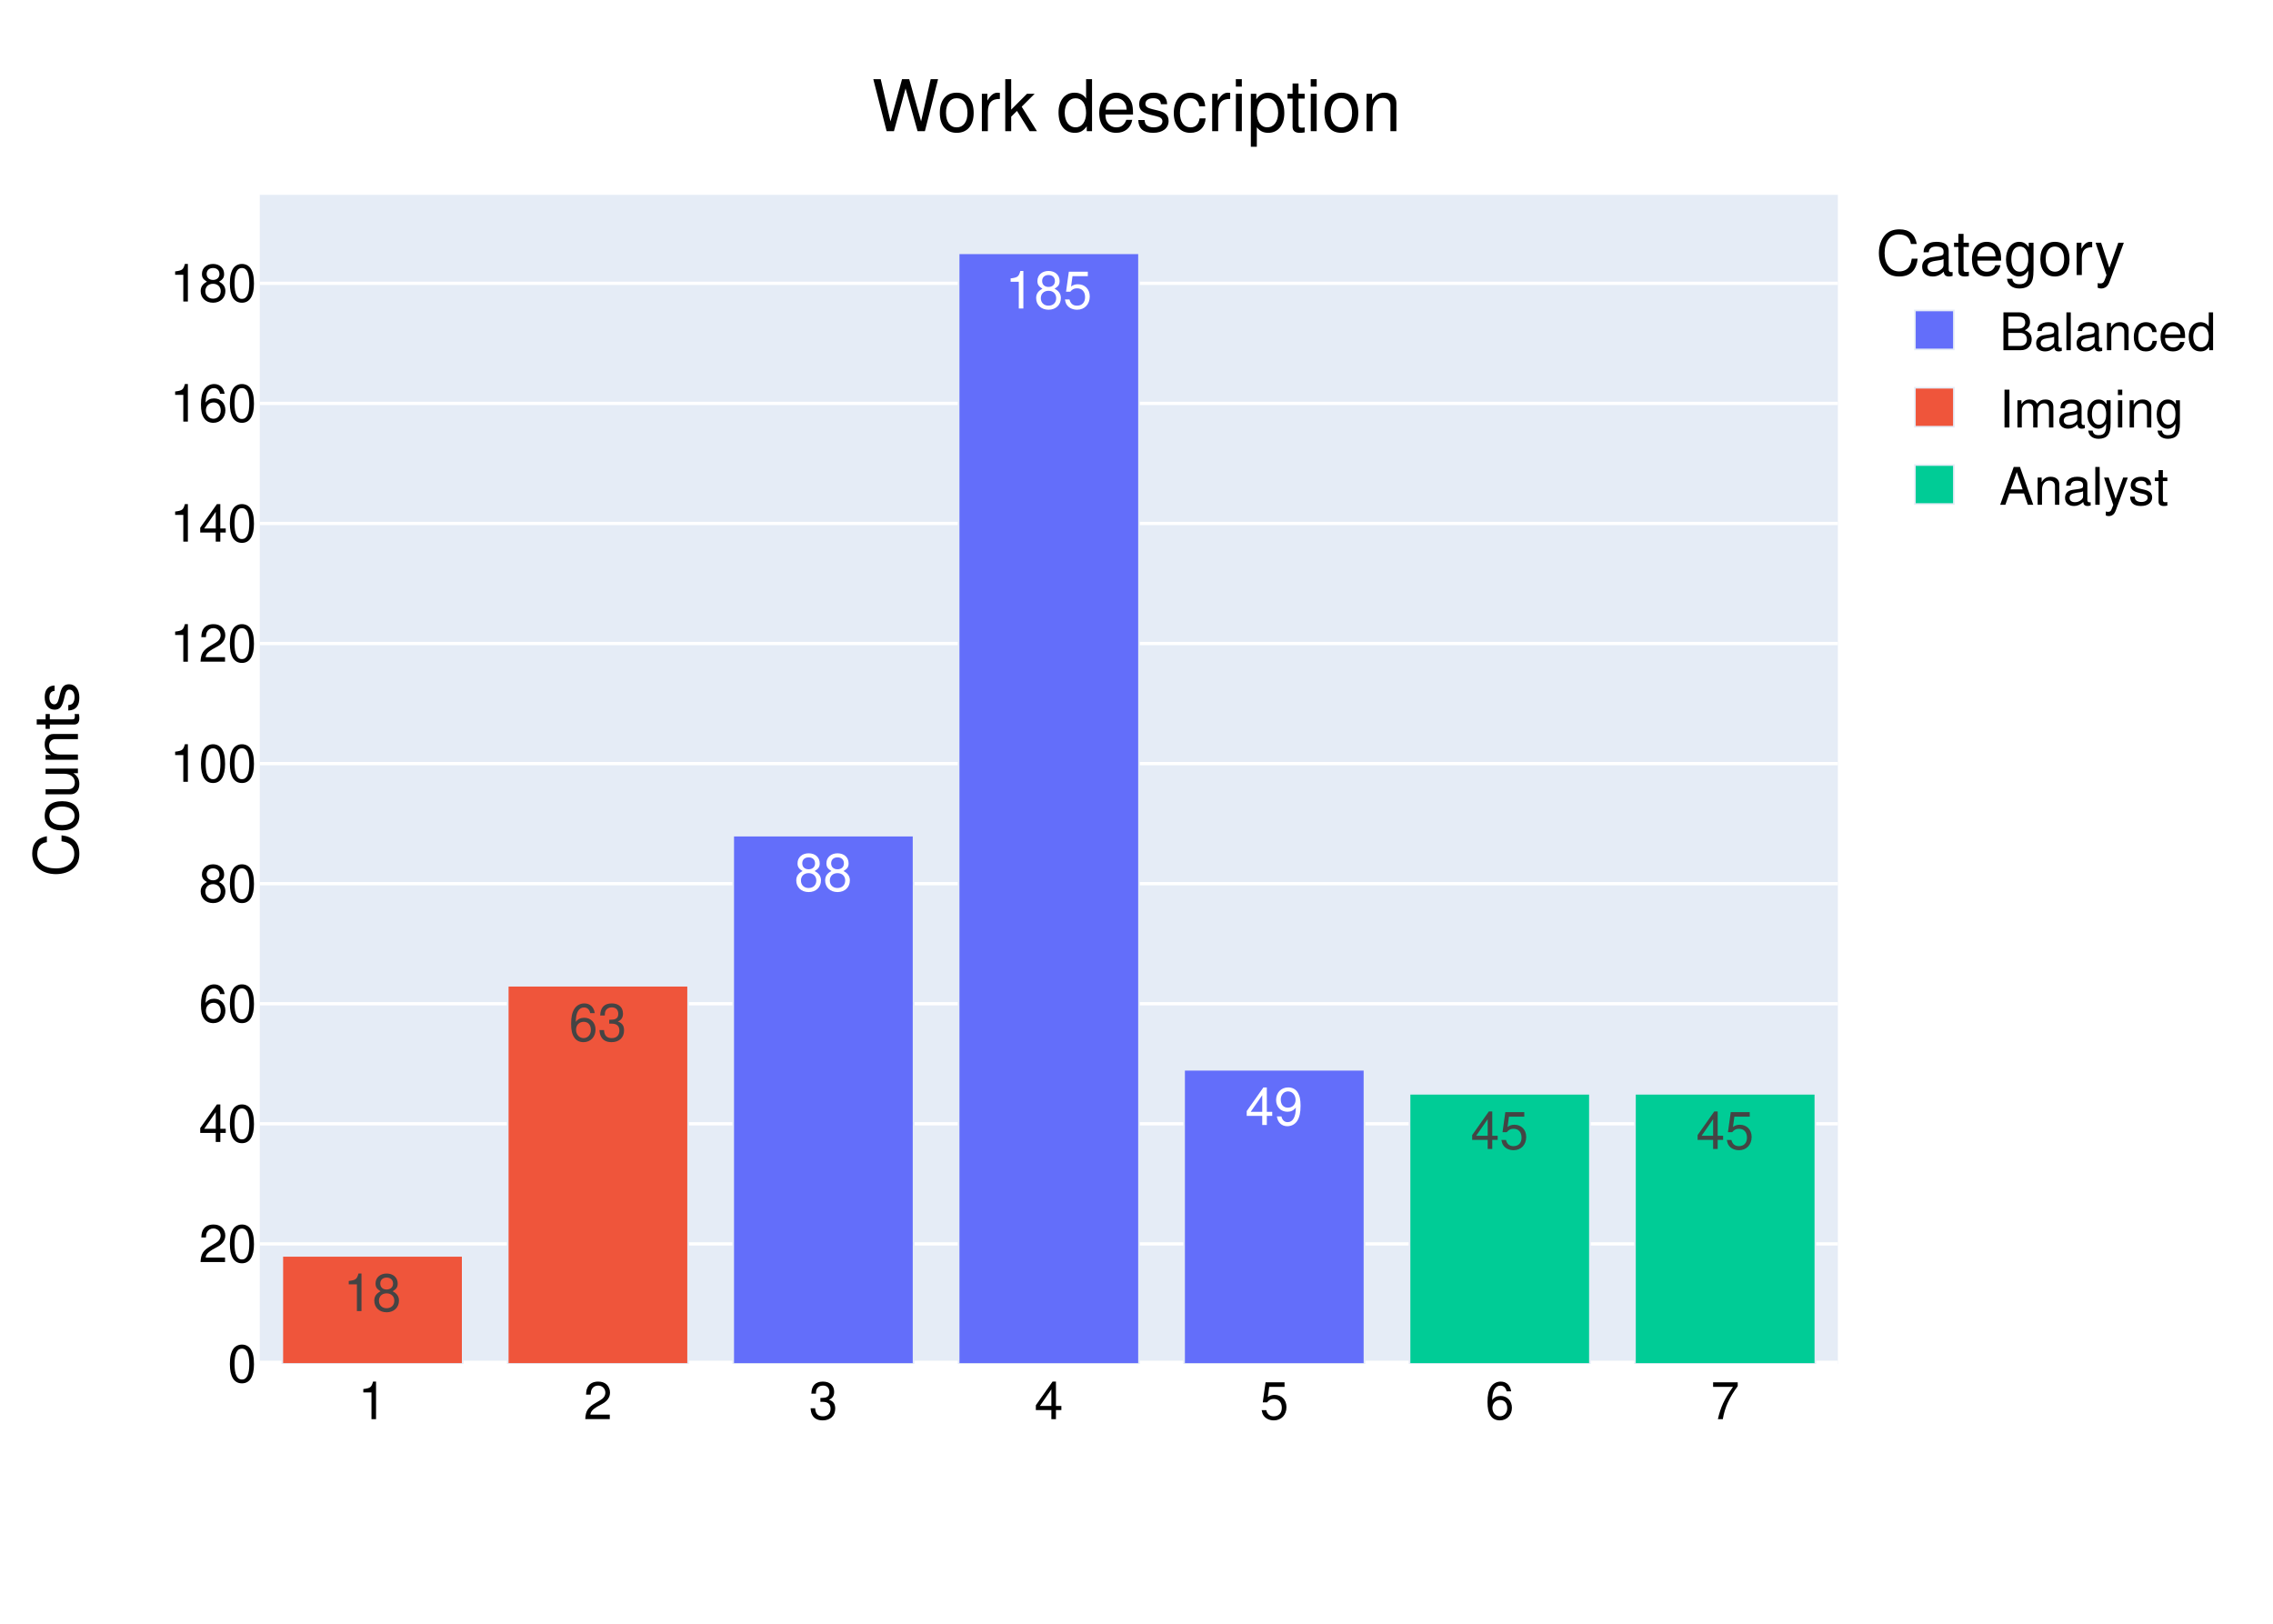
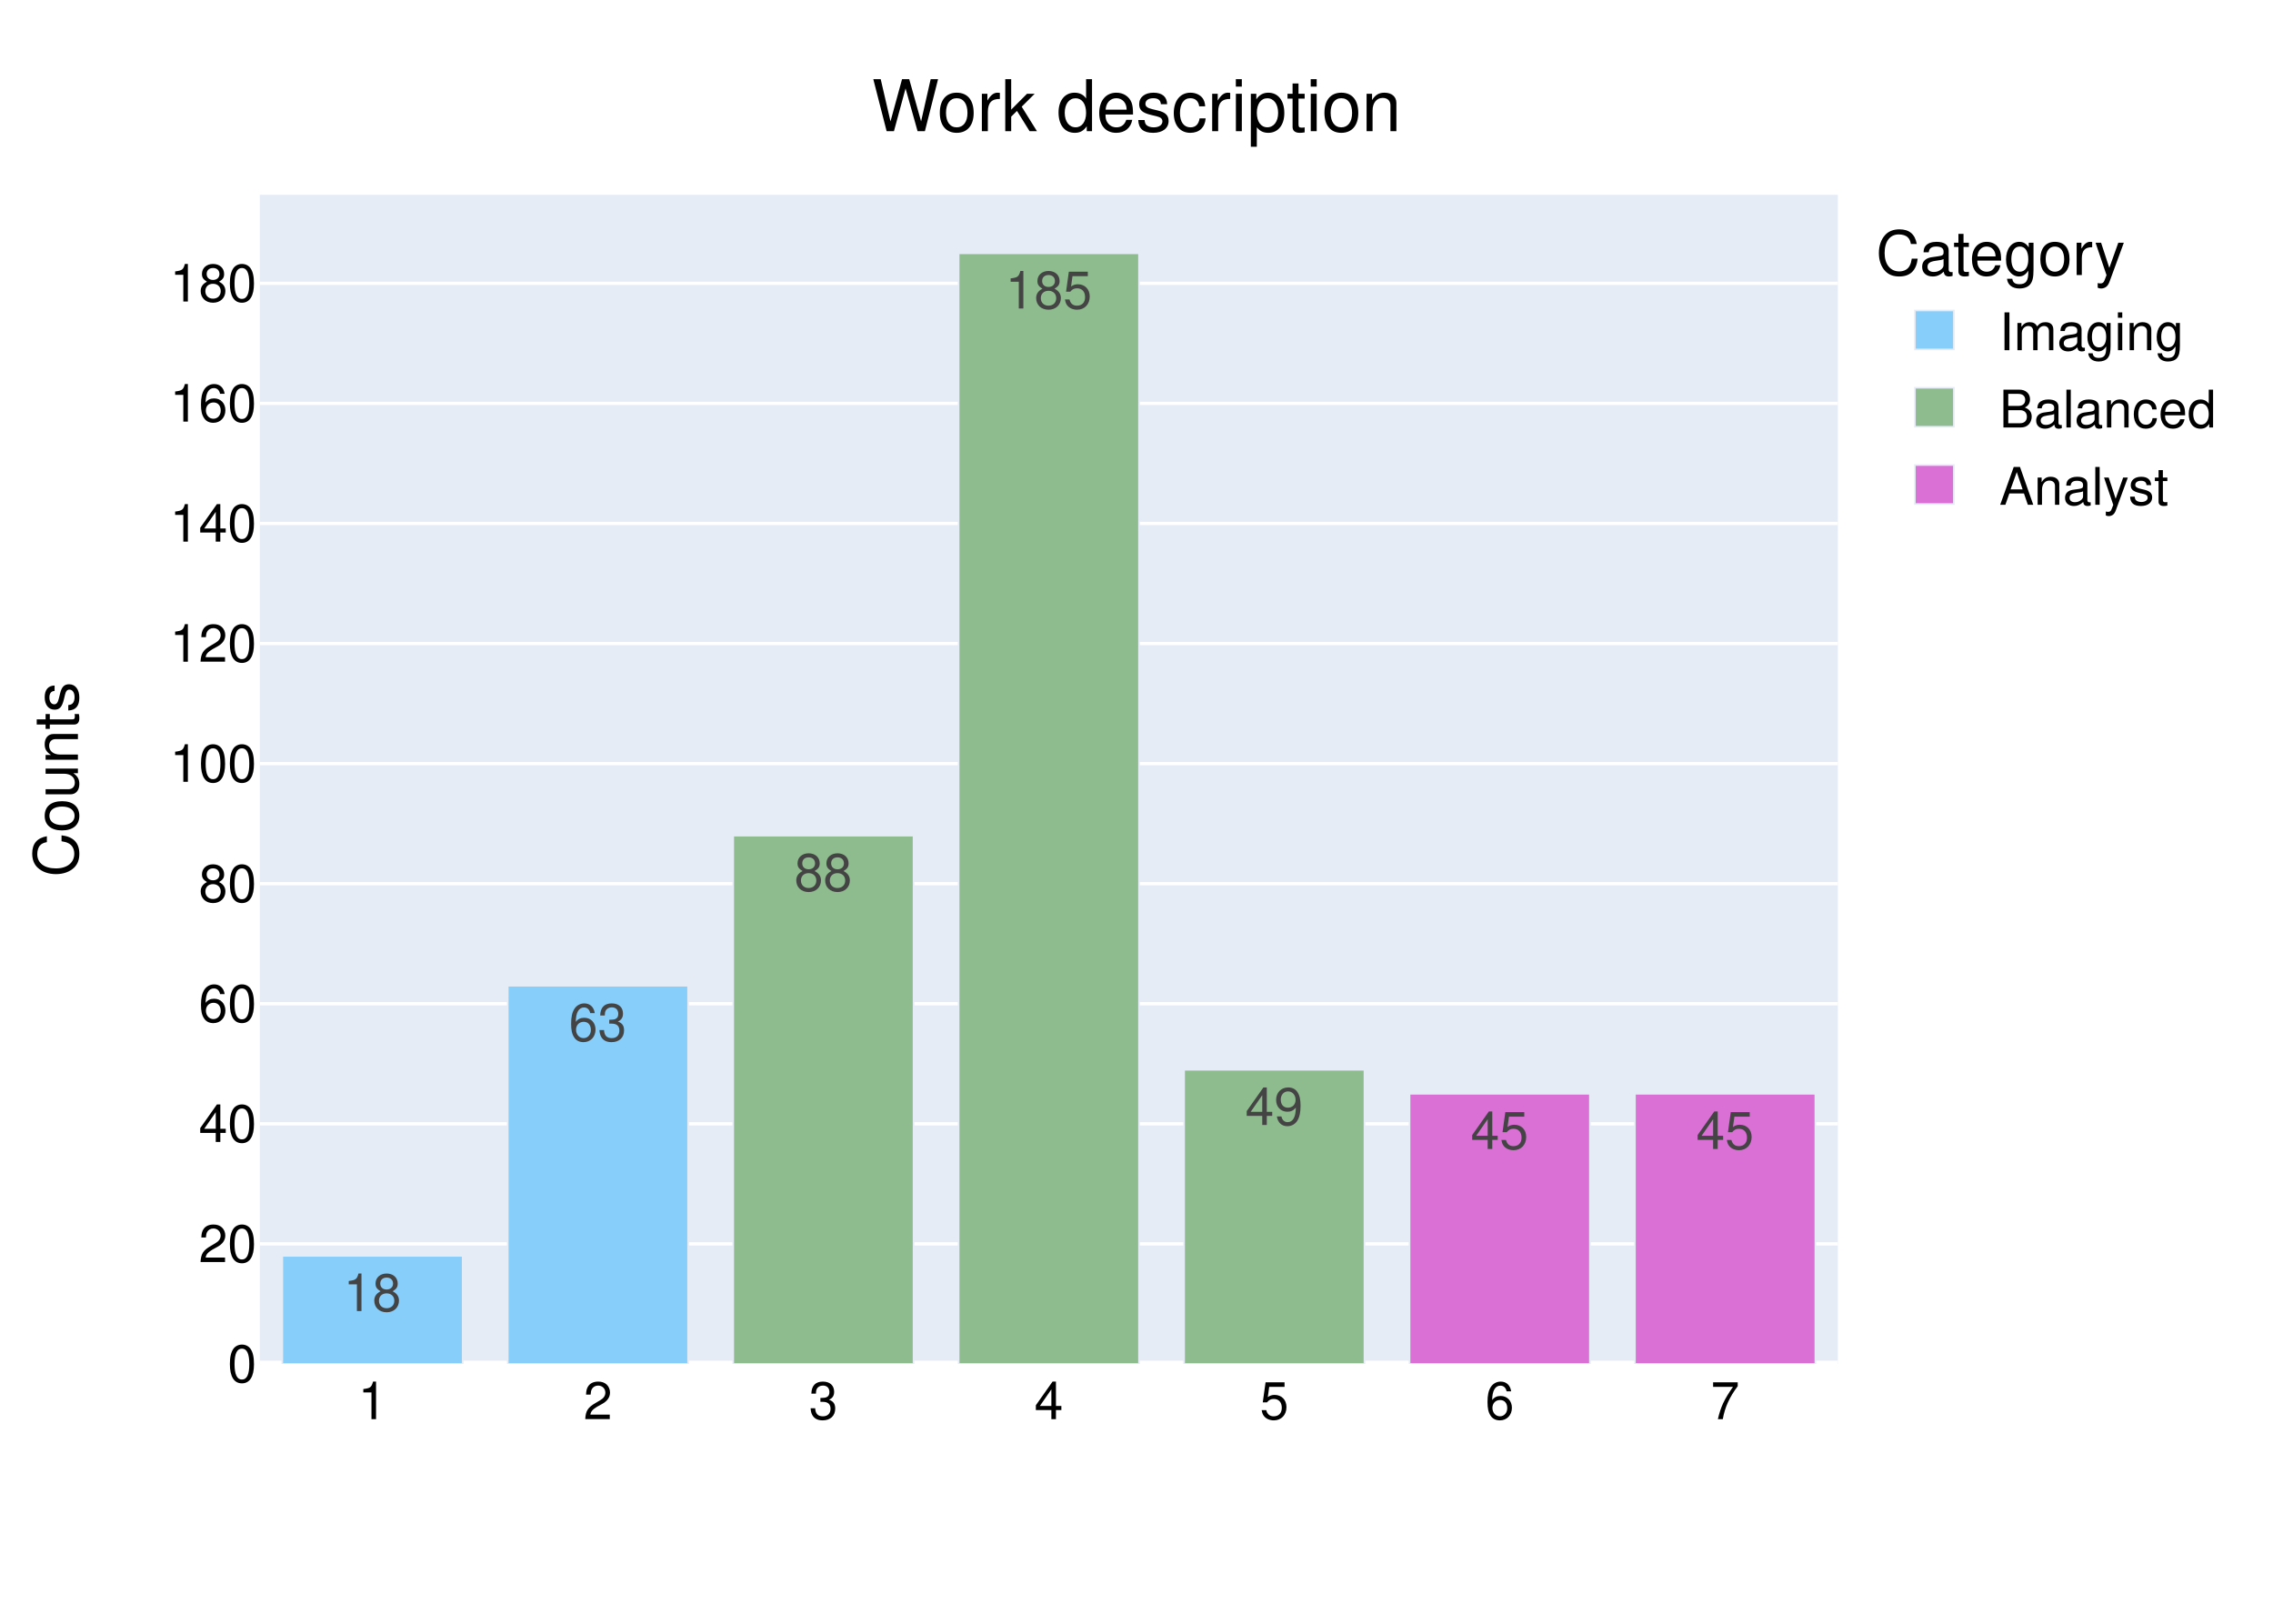
<svg xmlns="http://www.w3.org/2000/svg" class="main-svg" width="700" height="500" style="" viewBox="0 0 700 500">
  <rect x="0" y="0" width="700" height="500" style="fill: rgb(255, 255, 255); fill-opacity: 1;" />
-   <defs id="defs-6a8245">
+   <defs id="defs-c5c2fe">
    <g class="clips">
-       <clipPath id="clip6a8245xyplot" class="plotclip">
+       <clipPath id="clipc5c2fexyplot" class="plotclip">
        <rect width="486" height="360" />
      </clipPath>
-       <clipPath class="axesclip" id="clip6a8245x">
+       <clipPath class="axesclip" id="clipc5c2fex">
        <rect x="80" y="0" width="486" height="500" />
      </clipPath>
-       <clipPath class="axesclip" id="clip6a8245y">
+       <clipPath class="axesclip" id="clipc5c2fey">
        <rect x="0" y="60" width="700" height="360" />
      </clipPath>
-       <clipPath class="axesclip" id="clip6a8245xy">
+       <clipPath class="axesclip" id="clipc5c2fexy">
        <rect x="80" y="60" width="486" height="360" />
      </clipPath>
    </g>
    <g class="gradients" />
    <g class="patterns" />
  </defs>
  <g class="bglayer">
    <rect class="bg" x="80" y="60" width="486" height="360" style="fill: rgb(229, 236, 246); fill-opacity: 1; stroke-width: 0;" />
  </g>
  <g class="layer-below">
    <g class="imagelayer" />
    <g class="shapelayer" />
  </g>
  <g class="cartesianlayer">
    <g class="subplot xy">
      <g class="layer-subplot">
        <g class="shapelayer" />
        <g class="imagelayer" />
      </g>
      <g class="minor-gridlayer">
        <g class="x" />
        <g class="y" />
      </g>
      <g class="gridlayer">
        <g class="x" />
        <g class="y">
          <path class="ygrid crisp" transform="translate(0,383.03)" d="M80,0h486" style="stroke: rgb(255, 255, 255); stroke-opacity: 1; stroke-width: 1px;" />
          <path class="ygrid crisp" transform="translate(0,346.05)" d="M80,0h486" style="stroke: rgb(255, 255, 255); stroke-opacity: 1; stroke-width: 1px;" />
          <path class="ygrid crisp" transform="translate(0,309.08)" d="M80,0h486" style="stroke: rgb(255, 255, 255); stroke-opacity: 1; stroke-width: 1px;" />
          <path class="ygrid crisp" transform="translate(0,272.11)" d="M80,0h486" style="stroke: rgb(255, 255, 255); stroke-opacity: 1; stroke-width: 1px;" />
          <path class="ygrid crisp" transform="translate(0,235.14)" d="M80,0h486" style="stroke: rgb(255, 255, 255); stroke-opacity: 1; stroke-width: 1px;" />
          <path class="ygrid crisp" transform="translate(0,198.16)" d="M80,0h486" style="stroke: rgb(255, 255, 255); stroke-opacity: 1; stroke-width: 1px;" />
          <path class="ygrid crisp" transform="translate(0,161.19)" d="M80,0h486" style="stroke: rgb(255, 255, 255); stroke-opacity: 1; stroke-width: 1px;" />
          <path class="ygrid crisp" transform="translate(0,124.22)" d="M80,0h486" style="stroke: rgb(255, 255, 255); stroke-opacity: 1; stroke-width: 1px;" />
          <path class="ygrid crisp" transform="translate(0,87.24)" d="M80,0h486" style="stroke: rgb(255, 255, 255); stroke-opacity: 1; stroke-width: 1px;" />
        </g>
      </g>
      <g class="zerolinelayer">
        <path class="yzl zl crisp" transform="translate(0,420)" d="M80,0h486" style="stroke: rgb(255, 255, 255); stroke-opacity: 1; stroke-width: 2px;" />
      </g>
      <path class="xlines-below" />
      <path class="ylines-below" />
      <g class="overlines-below" />
      <g class="xaxislayer-below" />
      <g class="yaxislayer-below" />
      <g class="overaxes-below" />
-       <g class="plot" transform="translate(80,60)" clip-path="url(#clip6a8245xyplot)">
+       <g class="plot" transform="translate(80,60)" clip-path="url(#clipc5c2fexyplot)">
        <g class="barlayer mlayer">
          <g class="trace bars" style="opacity: 1;">
            <g class="points">
              <g class="point">
-                 <path d="M215.23,360V18H270.77V360Z" style="vector-effect: non-scaling-stroke; opacity: 1; stroke-width: 0.5px; fill: rgb(99, 110, 250); fill-opacity: 1; stroke: rgb(229, 236, 246); stroke-opacity: 1;" />
-                 <text class="bartext bartext-inside" text-anchor="middle" data-notex="1" x="0" y="0" style="font-family: Helvetica; font-size: 16px; fill: rgb(255, 255, 255); fill-opacity: 1; white-space: pre;" transform="translate(242.9531,35)">185</text>
-               </g>
-               <g class="point">
-                 <path d="M145.8,360V197.32H201.34V360Z" style="vector-effect: non-scaling-stroke; opacity: 1; stroke-width: 0.5px; fill: rgb(99, 110, 250); fill-opacity: 1; stroke: rgb(229, 236, 246); stroke-opacity: 1;" />
-                 <text class="bartext bartext-inside" text-anchor="middle" data-notex="1" x="0" y="0" style="font-family: Helvetica; font-size: 16px; fill: rgb(255, 255, 255); fill-opacity: 1; white-space: pre;" transform="translate(173.5231,214.32)">88</text>
-               </g>
-               <g class="point">
-                 <path d="M284.66,360V269.42H340.2V360Z" style="vector-effect: non-scaling-stroke; opacity: 1; stroke-width: 0.5px; fill: rgb(99, 110, 250); fill-opacity: 1; stroke: rgb(229, 236, 246); stroke-opacity: 1;" />
-                 <text class="bartext bartext-inside" text-anchor="middle" data-notex="1" x="0" y="0" style="font-family: Helvetica; font-size: 16px; fill: rgb(255, 255, 255); fill-opacity: 1; white-space: pre;" transform="translate(312.3831,286.42)">49</text>
+                 <path d="M6.94,360V326.72H62.49V360Z" style="vector-effect: non-scaling-stroke; opacity: 1; stroke-width: 0.5px; fill: rgb(135, 206, 250); fill-opacity: 1; stroke: rgb(229, 236, 246); stroke-opacity: 1;" />
+                 <text class="bartext bartext-inside" text-anchor="middle" data-notex="1" x="0" y="0" style="font-family: Helvetica; font-size: 16px; fill: rgb(68, 68, 68); fill-opacity: 1; white-space: pre;" transform="translate(34.66813,343.72)">18</text>
+               </g>
+               <g class="point">
+                 <path d="M76.37,360V243.54H131.91V360Z" style="vector-effect: non-scaling-stroke; opacity: 1; stroke-width: 0.5px; fill: rgb(135, 206, 250); fill-opacity: 1; stroke: rgb(229, 236, 246); stroke-opacity: 1;" />
+                 <text class="bartext bartext-inside" text-anchor="middle" data-notex="1" x="0" y="0" style="font-family: Helvetica; font-size: 16px; fill: rgb(68, 68, 68); fill-opacity: 1; white-space: pre;" transform="translate(104.0931,260.54)">63</text>
              </g>
            </g>
          </g>
          <g class="trace bars" style="opacity: 1;">
            <g class="points">
              <g class="point">
-                 <path d="M76.37,360V243.54H131.91V360Z" style="vector-effect: non-scaling-stroke; opacity: 1; stroke-width: 0.5px; fill: rgb(239, 85, 59); fill-opacity: 1; stroke: rgb(229, 236, 246); stroke-opacity: 1;" />
-                 <text class="bartext bartext-inside" text-anchor="middle" data-notex="1" x="0" y="0" style="font-family: Helvetica; font-size: 16px; fill: rgb(68, 68, 68); fill-opacity: 1; white-space: pre;" transform="translate(104.0931,260.54)">63</text>
-               </g>
-               <g class="point">
-                 <path d="M6.94,360V326.72H62.49V360Z" style="vector-effect: non-scaling-stroke; opacity: 1; stroke-width: 0.5px; fill: rgb(239, 85, 59); fill-opacity: 1; stroke: rgb(229, 236, 246); stroke-opacity: 1;" />
-                 <text class="bartext bartext-inside" text-anchor="middle" data-notex="1" x="0" y="0" style="font-family: Helvetica; font-size: 16px; fill: rgb(68, 68, 68); fill-opacity: 1; white-space: pre;" transform="translate(34.66813,343.72)">18</text>
+                 <path d="M145.8,360V197.32H201.34V360Z" style="vector-effect: non-scaling-stroke; opacity: 1; stroke-width: 0.5px; fill: rgb(143, 188, 143); fill-opacity: 1; stroke: rgb(229, 236, 246); stroke-opacity: 1;" />
+                 <text class="bartext bartext-inside" text-anchor="middle" data-notex="1" x="0" y="0" style="font-family: Helvetica; font-size: 16px; fill: rgb(68, 68, 68); fill-opacity: 1; white-space: pre;" transform="translate(173.5231,214.32)">88</text>
+               </g>
+               <g class="point">
+                 <path d="M215.23,360V18H270.77V360Z" style="vector-effect: non-scaling-stroke; opacity: 1; stroke-width: 0.5px; fill: rgb(143, 188, 143); fill-opacity: 1; stroke: rgb(229, 236, 246); stroke-opacity: 1;" />
+                 <text class="bartext bartext-inside" text-anchor="middle" data-notex="1" x="0" y="0" style="font-family: Helvetica; font-size: 16px; fill: rgb(68, 68, 68); fill-opacity: 1; white-space: pre;" transform="translate(242.9531,35)">185</text>
+               </g>
+               <g class="point">
+                 <path d="M284.66,360V269.42H340.2V360Z" style="vector-effect: non-scaling-stroke; opacity: 1; stroke-width: 0.5px; fill: rgb(143, 188, 143); fill-opacity: 1; stroke: rgb(229, 236, 246); stroke-opacity: 1;" />
+                 <text class="bartext bartext-inside" text-anchor="middle" data-notex="1" x="0" y="0" style="font-family: Helvetica; font-size: 16px; fill: rgb(68, 68, 68); fill-opacity: 1; white-space: pre;" transform="translate(312.3831,286.42)">49</text>
              </g>
            </g>
          </g>
          <g class="trace bars" style="opacity: 1;">
            <g class="points">
              <g class="point">
-                 <path d="M354.09,360V276.81H409.63V360Z" style="vector-effect: non-scaling-stroke; opacity: 1; stroke-width: 0.5px; fill: rgb(0, 204, 150); fill-opacity: 1; stroke: rgb(229, 236, 246); stroke-opacity: 1;" />
+                 <path d="M354.09,360V276.81H409.63V360Z" style="vector-effect: non-scaling-stroke; opacity: 1; stroke-width: 0.5px; fill: rgb(218, 112, 214); fill-opacity: 1; stroke: rgb(229, 236, 246); stroke-opacity: 1;" />
                <text class="bartext bartext-inside" text-anchor="middle" data-notex="1" x="0" y="0" style="font-family: Helvetica; font-size: 16px; fill: rgb(68, 68, 68); fill-opacity: 1; white-space: pre;" transform="translate(381.8131,293.81)">45</text>
              </g>
              <g class="point">
-                 <path d="M423.51,360V276.81H479.06V360Z" style="vector-effect: non-scaling-stroke; opacity: 1; stroke-width: 0.5px; fill: rgb(0, 204, 150); fill-opacity: 1; stroke: rgb(229, 236, 246); stroke-opacity: 1;" />
+                 <path d="M423.51,360V276.81H479.06V360Z" style="vector-effect: non-scaling-stroke; opacity: 1; stroke-width: 0.5px; fill: rgb(218, 112, 214); fill-opacity: 1; stroke: rgb(229, 236, 246); stroke-opacity: 1;" />
                <text class="bartext bartext-inside" text-anchor="middle" data-notex="1" x="0" y="0" style="font-family: Helvetica; font-size: 16px; fill: rgb(68, 68, 68); fill-opacity: 1; white-space: pre;" transform="translate(451.2381,293.81)">45</text>
              </g>
            </g>
          </g>
        </g>
      </g>
      <g class="overplot" />
      <path class="xlines-above crisp" d="M0,0" style="fill: none;" />
      <path class="ylines-above crisp" d="M0,0" style="fill: none;" />
      <g class="overlines-above" />
      <g class="xaxislayer-above">
        <g class="xtick">
          <text text-anchor="middle" x="0" y="437" transform="translate(114.71,0)" style="font-family: Helvetica; font-size: 16px; fill: rgb(0, 0, 0); fill-opacity: 1; white-space: pre; opacity: 1;">1</text>
        </g>
        <g class="xtick">
          <text text-anchor="middle" x="0" y="437" style="font-family: Helvetica; font-size: 16px; fill: rgb(0, 0, 0); fill-opacity: 1; white-space: pre; opacity: 1;" transform="translate(184.14,0)">2</text>
        </g>
        <g class="xtick">
          <text text-anchor="middle" x="0" y="437" style="font-family: Helvetica; font-size: 16px; fill: rgb(0, 0, 0); fill-opacity: 1; white-space: pre; opacity: 1;" transform="translate(253.57,0)">3</text>
        </g>
        <g class="xtick">
          <text text-anchor="middle" x="0" y="437" style="font-family: Helvetica; font-size: 16px; fill: rgb(0, 0, 0); fill-opacity: 1; white-space: pre; opacity: 1;" transform="translate(323,0)">4</text>
        </g>
        <g class="xtick">
          <text text-anchor="middle" x="0" y="437" style="font-family: Helvetica; font-size: 16px; fill: rgb(0, 0, 0); fill-opacity: 1; white-space: pre; opacity: 1;" transform="translate(392.43,0)">5</text>
        </g>
        <g class="xtick">
          <text text-anchor="middle" x="0" y="437" style="font-family: Helvetica; font-size: 16px; fill: rgb(0, 0, 0); fill-opacity: 1; white-space: pre; opacity: 1;" transform="translate(461.86,0)">6</text>
        </g>
        <g class="xtick">
          <text text-anchor="middle" x="0" y="437" style="font-family: Helvetica; font-size: 16px; fill: rgb(0, 0, 0); fill-opacity: 1; white-space: pre; opacity: 1;" transform="translate(531.29,0)">7</text>
        </g>
      </g>
      <g class="yaxislayer-above">
        <g class="ytick">
          <text text-anchor="end" x="79" y="5.6" transform="translate(0,420)" style="font-family: Helvetica; font-size: 16px; fill: rgb(0, 0, 0); fill-opacity: 1; white-space: pre; opacity: 1;">0</text>
        </g>
        <g class="ytick">
          <text text-anchor="end" x="79" y="5.6" style="font-family: Helvetica; font-size: 16px; fill: rgb(0, 0, 0); fill-opacity: 1; white-space: pre; opacity: 1;" transform="translate(0,383.03)">20</text>
        </g>
        <g class="ytick">
          <text text-anchor="end" x="79" y="5.6" style="font-family: Helvetica; font-size: 16px; fill: rgb(0, 0, 0); fill-opacity: 1; white-space: pre; opacity: 1;" transform="translate(0,346.05)">40</text>
        </g>
        <g class="ytick">
          <text text-anchor="end" x="79" y="5.6" style="font-family: Helvetica; font-size: 16px; fill: rgb(0, 0, 0); fill-opacity: 1; white-space: pre; opacity: 1;" transform="translate(0,309.08)">60</text>
        </g>
        <g class="ytick">
          <text text-anchor="end" x="79" y="5.6" style="font-family: Helvetica; font-size: 16px; fill: rgb(0, 0, 0); fill-opacity: 1; white-space: pre; opacity: 1;" transform="translate(0,272.11)">80</text>
        </g>
        <g class="ytick">
          <text text-anchor="end" x="79" y="5.6" style="font-family: Helvetica; font-size: 16px; fill: rgb(0, 0, 0); fill-opacity: 1; white-space: pre; opacity: 1;" transform="translate(0,235.14)">100</text>
        </g>
        <g class="ytick">
          <text text-anchor="end" x="79" y="5.6" style="font-family: Helvetica; font-size: 16px; fill: rgb(0, 0, 0); fill-opacity: 1; white-space: pre; opacity: 1;" transform="translate(0,198.16)">120</text>
        </g>
        <g class="ytick">
          <text text-anchor="end" x="79" y="5.6" style="font-family: Helvetica; font-size: 16px; fill: rgb(0, 0, 0); fill-opacity: 1; white-space: pre; opacity: 1;" transform="translate(0,161.19)">140</text>
        </g>
        <g class="ytick">
          <text text-anchor="end" x="79" y="5.6" style="font-family: Helvetica; font-size: 16px; fill: rgb(0, 0, 0); fill-opacity: 1; white-space: pre; opacity: 1;" transform="translate(0,124.22)">160</text>
        </g>
        <g class="ytick">
          <text text-anchor="end" x="79" y="5.6" style="font-family: Helvetica; font-size: 16px; fill: rgb(0, 0, 0); fill-opacity: 1; white-space: pre; opacity: 1;" transform="translate(0,87.24)">180</text>
        </g>
      </g>
      <g class="overaxes-above" />
    </g>
  </g>
  <g class="polarlayer" />
  <g class="smithlayer" />
  <g class="ternarylayer" />
  <g class="geolayer" />
  <g class="funnelarealayer" />
  <g class="pielayer" />
  <g class="iciclelayer" />
  <g class="treemaplayer" />
  <g class="sunburstlayer" />
  <g class="glimages" />
-   <defs id="topdefs-6a8245">
+   <defs id="topdefs-c5c2fe">
    <g class="clips" />
-     <clipPath id="legend6a8245">
+     <clipPath id="legendc5c2fe">
      <rect width="112" height="107" x="0" y="0" />
    </clipPath>
  </defs>
  <g class="layer-above">
    <g class="imagelayer" />
    <g class="shapelayer" />
  </g>
  <g class="infolayer">
    <g class="legend" pointer-events="all" transform="translate(575.72,60)">
-       <rect class="bg" shape-rendering="crispEdges" style="stroke: rgb(68, 68, 68); stroke-opacity: 1; fill: rgb(255, 255, 255); fill-opacity: 1; stroke-width: 0px;" width="112" height="107" x="0" y="0" />
-       <g class="scrollbox" transform="" clip-path="url(#legend6a8245)">
+       <rect class="bg" shape-rendering="crispEdges" width="112" height="107" x="0" y="0" style="stroke: rgb(68, 68, 68); stroke-opacity: 1; fill: rgb(255, 255, 255); fill-opacity: 1; stroke-width: 0px;" />
+       <g class="scrollbox" transform="" clip-path="url(#legendc5c2fe)">
        <text class="legendtitletext" text-anchor="start" x="2" y="24.7" style="font-family: Helvetica; font-size: 19px; fill: rgb(0, 0, 0); fill-opacity: 1; white-space: pre;">Category</text>
-         <g class="groups" transform="">
+         <g class="groups">
          <g class="traces" transform="translate(0,41.6)" style="opacity: 1;">
+             <text class="legendtext" text-anchor="start" x="40" y="6.24" style="font-family: Helvetica; font-size: 16px; fill: rgb(0, 0, 0); fill-opacity: 1; white-space: pre;">Imaging</text>
+             <g class="layers" style="opacity: 1;">
+               <g class="legendfill" />
+               <g class="legendlines" />
+               <g class="legendsymbols">
+                 <g class="legendpoints">
+                   <path class="legendundefined" d="M6,6H-6V-6H6Z" transform="translate(20,0)" style="stroke-width: 0.5px; fill: rgb(135, 206, 250); fill-opacity: 1; stroke: rgb(229, 236, 246); stroke-opacity: 1;" />
+                 </g>
+               </g>
+             </g>
+             <rect class="legendtoggle" x="0" y="-11.9" width="106.719" height="23.8" style="fill: rgb(0, 0, 0); fill-opacity: 0;" />
+           </g>
+           <g class="traces" transform="translate(0,65.4)" style="opacity: 1;">
            <text class="legendtext" text-anchor="start" x="40" y="6.24" style="font-family: Helvetica; font-size: 16px; fill: rgb(0, 0, 0); fill-opacity: 1; white-space: pre;">Balanced</text>
            <g class="layers" style="opacity: 1;">
              <g class="legendfill" />
              <g class="legendlines" />
              <g class="legendsymbols">
                <g class="legendpoints">
-                   <path class="legendundefined" d="M6,6H-6V-6H6Z" transform="translate(20,0)" style="stroke-width: 0.5px; fill: rgb(99, 110, 250); fill-opacity: 1; stroke: rgb(229, 236, 246); stroke-opacity: 1;" />
+                   <path class="legendundefined" d="M6,6H-6V-6H6Z" transform="translate(20,0)" style="stroke-width: 0.5px; fill: rgb(143, 188, 143); fill-opacity: 1; stroke: rgb(229, 236, 246); stroke-opacity: 1;" />
                </g>
              </g>
            </g>
            <rect class="legendtoggle" x="0" y="-11.9" width="106.719" height="23.8" style="fill: rgb(0, 0, 0); fill-opacity: 0;" />
          </g>
-         </g>
-         <g class="groups" transform="">
-           <g class="traces" transform="translate(0,65.4)" style="opacity: 1;">
-             <text class="legendtext" text-anchor="start" x="40" y="6.24" style="font-family: Helvetica; font-size: 16px; fill: rgb(0, 0, 0); fill-opacity: 1; white-space: pre;">Imaging</text>
-             <g class="layers" style="opacity: 1;">
-               <g class="legendfill" />
-               <g class="legendlines" />
-               <g class="legendsymbols">
-                 <g class="legendpoints">
-                   <path class="legendundefined" d="M6,6H-6V-6H6Z" transform="translate(20,0)" style="stroke-width: 0.5px; fill: rgb(239, 85, 59); fill-opacity: 1; stroke: rgb(229, 236, 246); stroke-opacity: 1;" />
-                 </g>
-               </g>
-             </g>
-             <rect class="legendtoggle" x="0" y="-11.9" width="106.719" height="23.8" style="fill: rgb(0, 0, 0); fill-opacity: 0;" />
-           </g>
-         </g>
-         <g class="groups" transform="">
          <g class="traces" transform="translate(0,89.2)" style="opacity: 1;">
            <text class="legendtext" text-anchor="start" x="40" y="6.24" style="font-family: Helvetica; font-size: 16px; fill: rgb(0, 0, 0); fill-opacity: 1; white-space: pre;">Analyst</text>
            <g class="layers" style="opacity: 1;">
              <g class="legendfill" />
              <g class="legendlines" />
              <g class="legendsymbols">
                <g class="legendpoints">
-                   <path class="legendundefined" d="M6,6H-6V-6H6Z" transform="translate(20,0)" style="stroke-width: 0.5px; fill: rgb(0, 204, 150); fill-opacity: 1; stroke: rgb(229, 236, 246); stroke-opacity: 1;" />
+                   <path class="legendundefined" d="M6,6H-6V-6H6Z" transform="translate(20,0)" style="stroke-width: 0.5px; fill: rgb(218, 112, 214); fill-opacity: 1; stroke: rgb(229, 236, 246); stroke-opacity: 1;" />
                </g>
              </g>
            </g>
            <rect class="legendtoggle" x="0" y="-11.9" width="106.719" height="23.8" style="fill: rgb(0, 0, 0); fill-opacity: 0;" />
          </g>
        </g>
      </g>
      <rect class="scrollbar" rx="20" ry="3" width="0" height="0" x="0" y="0" style="fill: rgb(128, 139, 164); fill-opacity: 1;" />
    </g>
    <g class="g-gtitle">
      <text class="gtitle" x="350" y="25" text-anchor="middle" dy="0.7em" style="font-family: Helvetica; font-size: 22px; fill: rgb(0, 0, 0); opacity: 1; font-weight: normal; white-space: pre;">Work description</text>
    </g>
    <g class="g-xtitle" />
    <g class="g-ytitle">
      <text class="ytitle" transform="rotate(-90,23.99688,240)" x="23.997" y="240" text-anchor="middle" style="font-family: Helvetica; font-size: 19px; fill: rgb(0, 0, 0); opacity: 1; font-weight: normal; white-space: pre;">Counts</text>
    </g>
  </g>
</svg>
